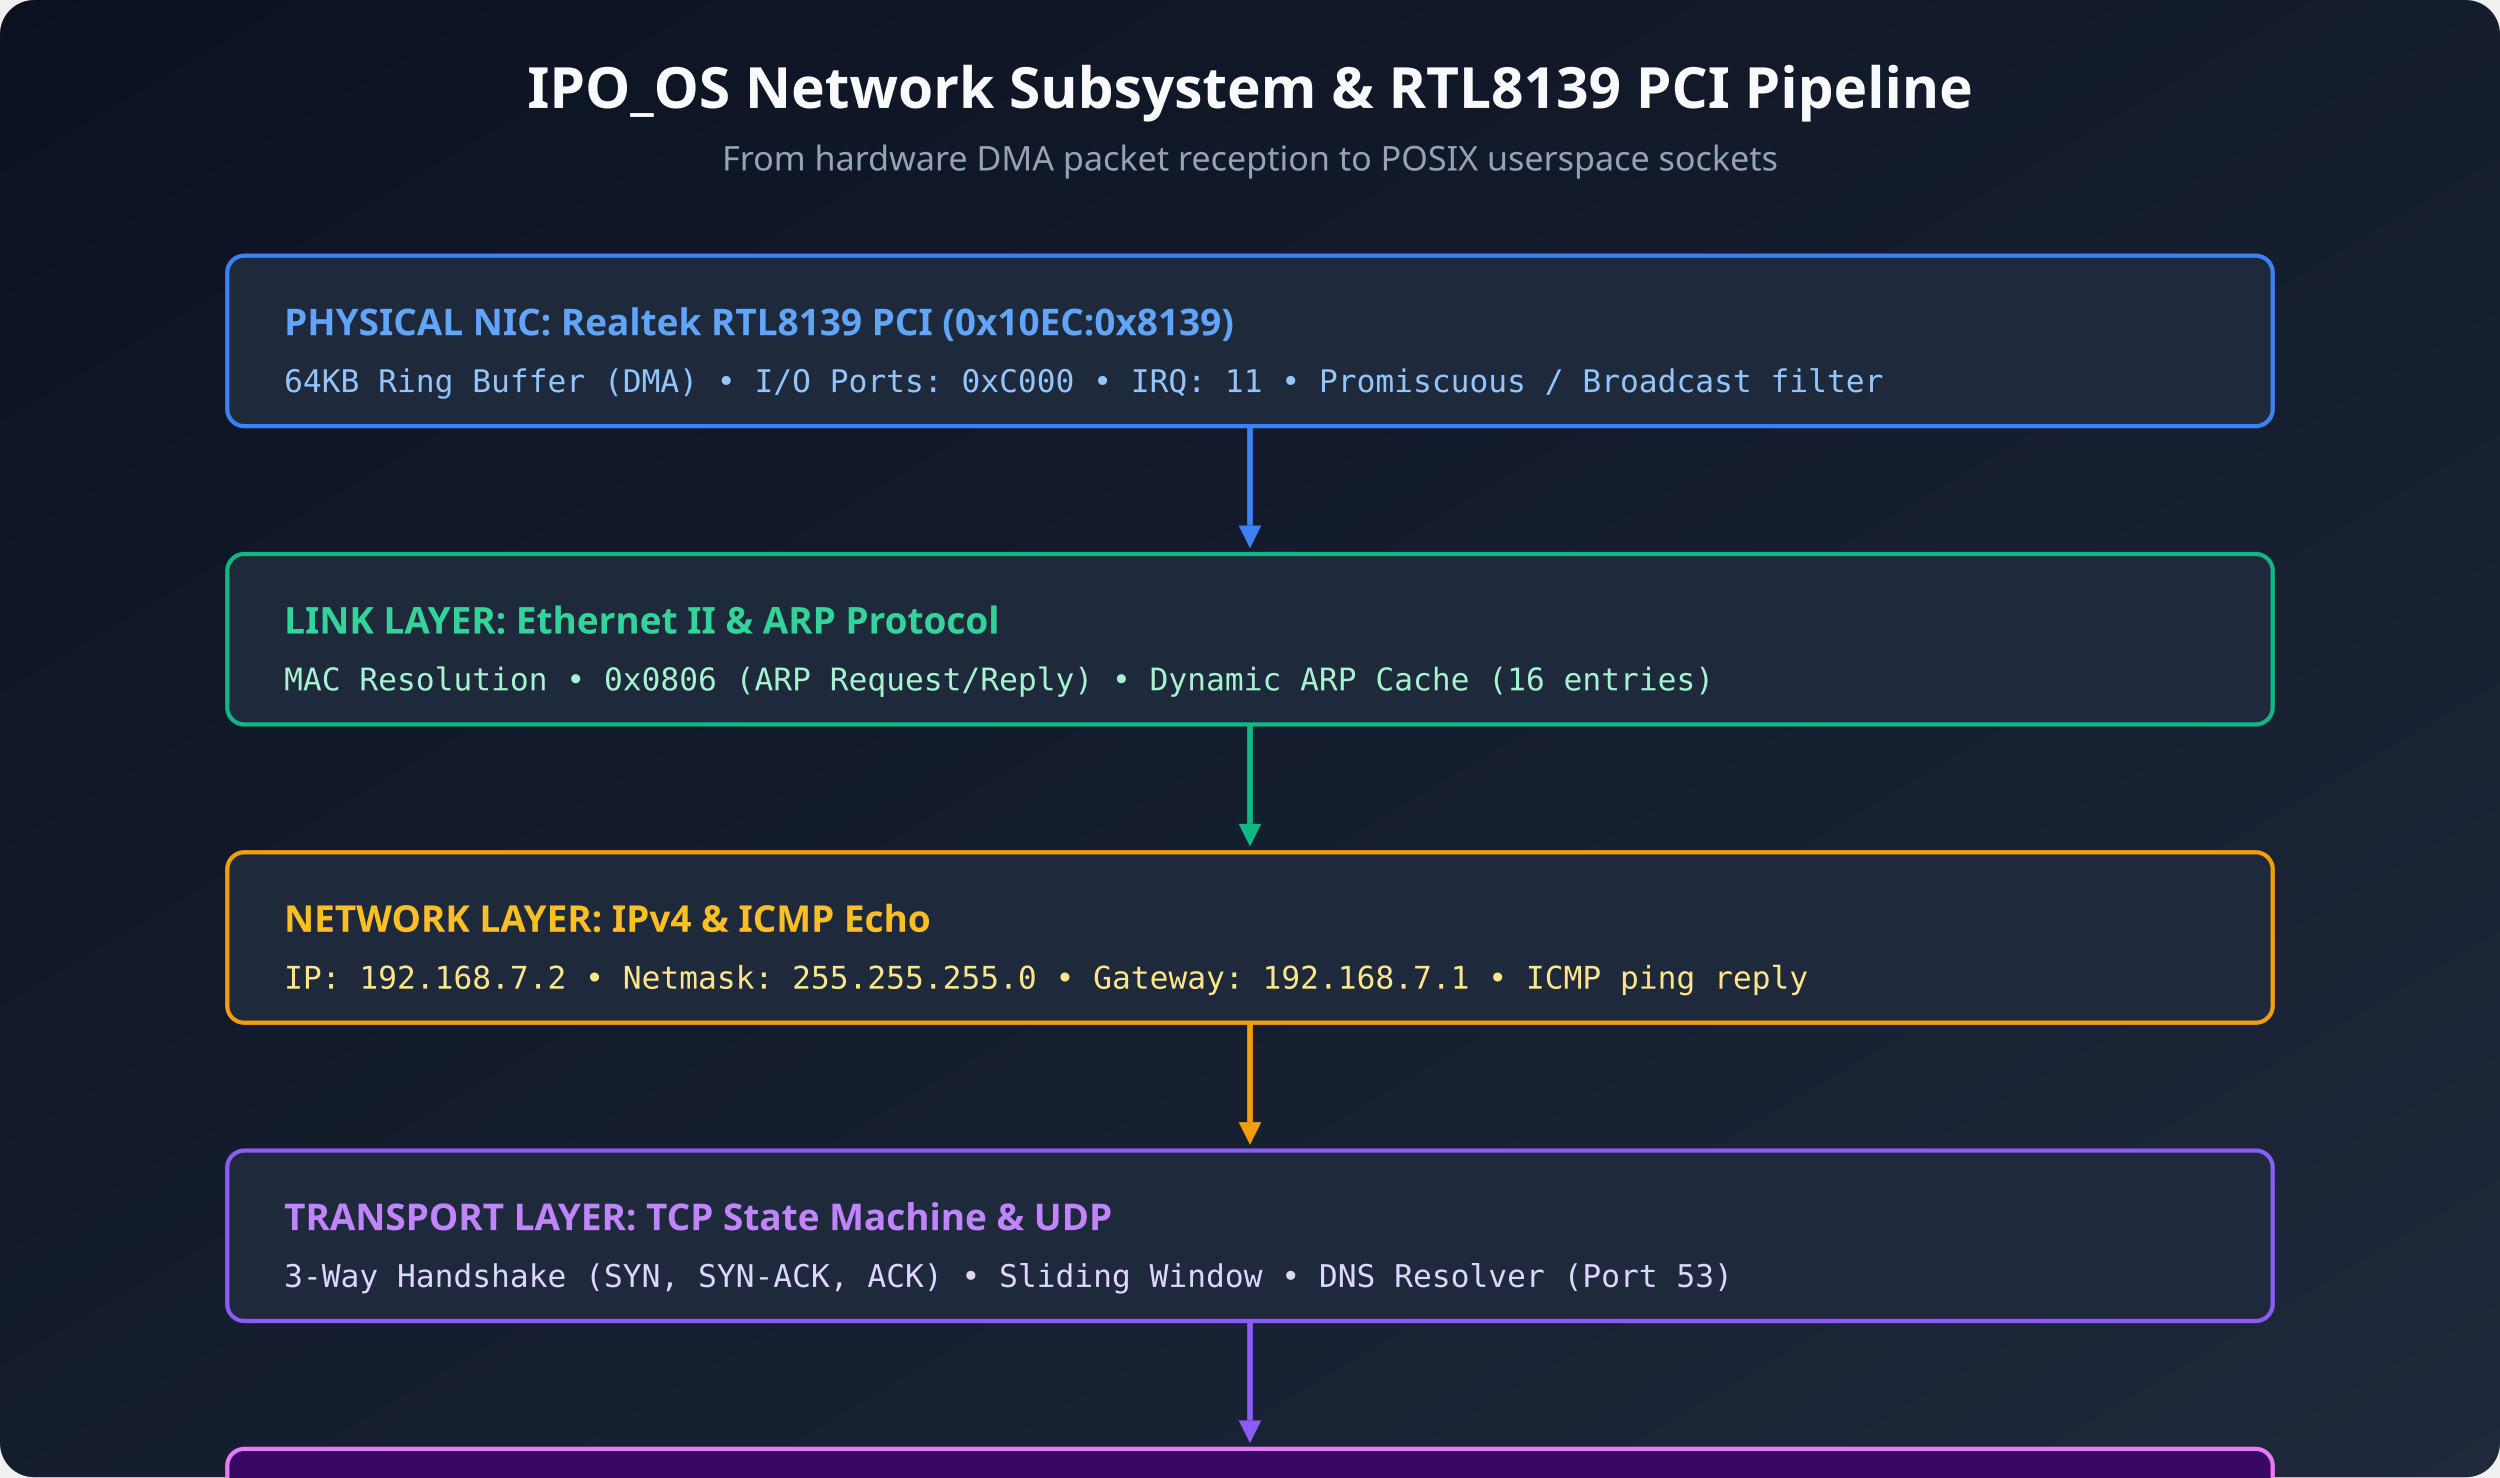
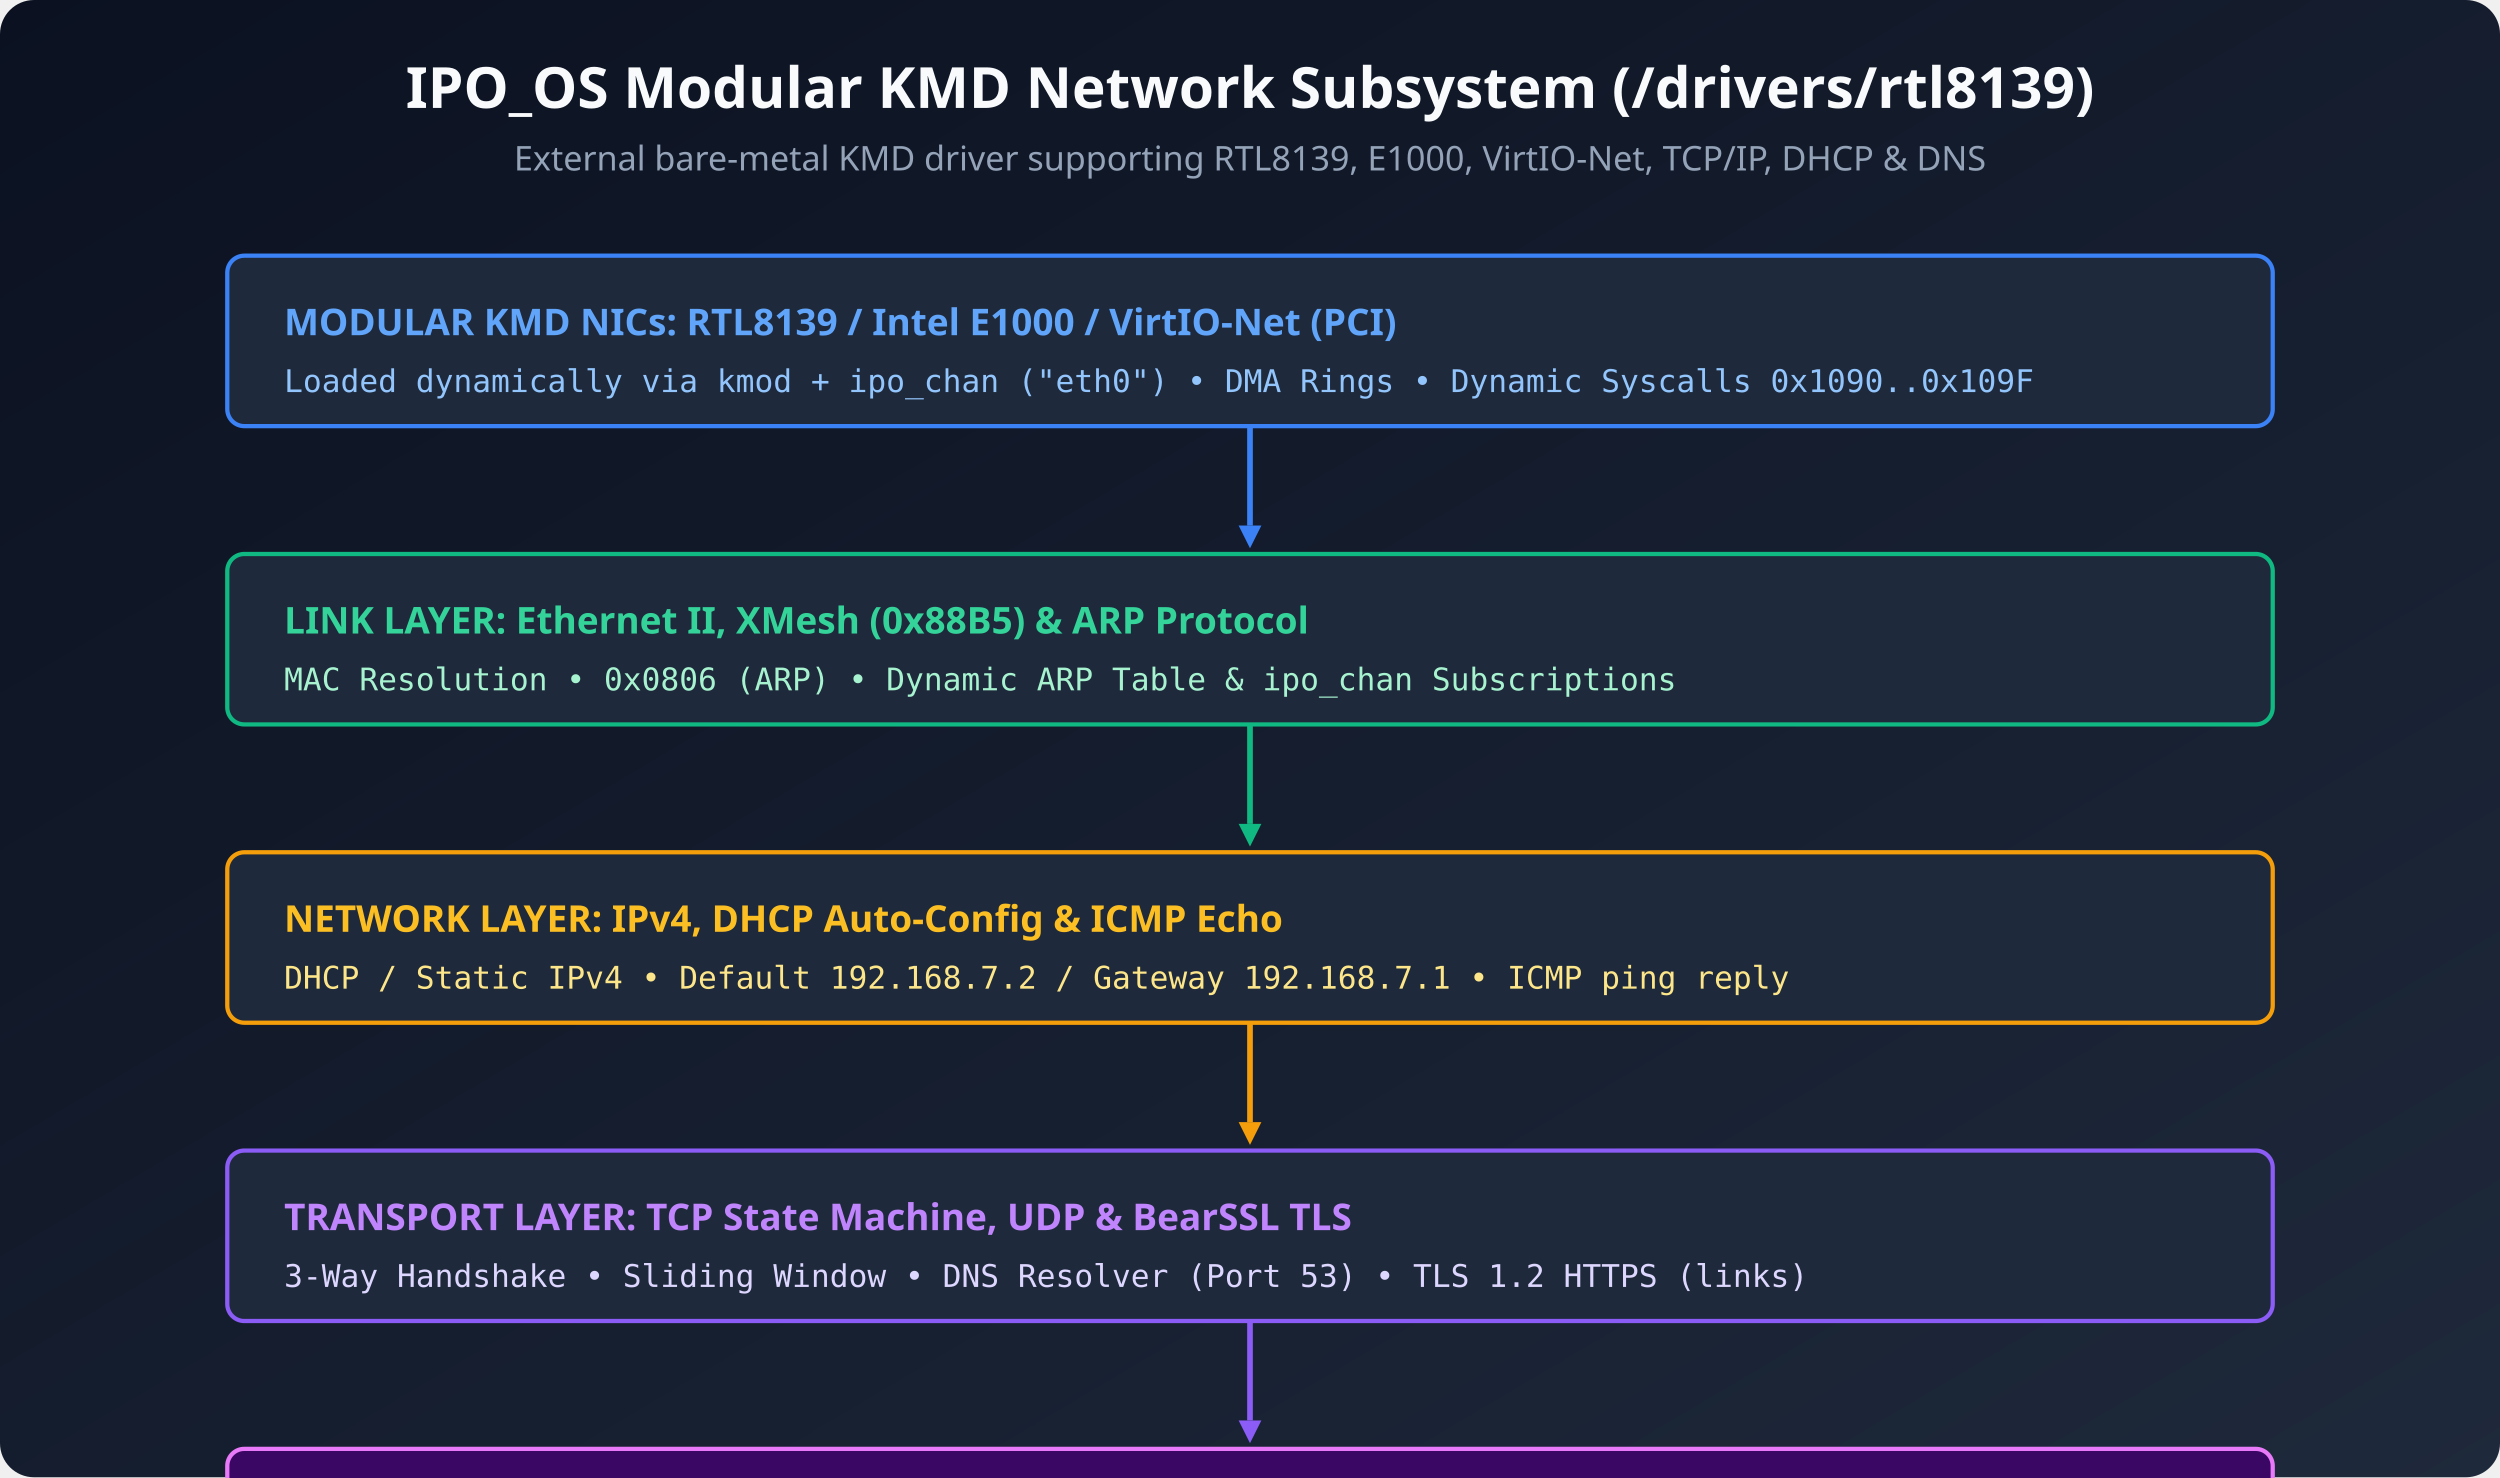
<svg xmlns="http://www.w3.org/2000/svg" viewBox="0 0 880 520" width="100%" height="100%">
  <defs>
    <linearGradient id="bgNet" x1="0" y1="0" x2="1" y2="1">
      <stop offset="0%" stop-color="#0b1120" />
      <stop offset="100%" stop-color="#1e293b" />
    </linearGradient>
  </defs>
  <rect width="880" height="520" fill="url(#bgNet)" rx="12" />
-   <text x="440" y="38" font-family="system-ui, sans-serif" font-size="20" font-weight="700" fill="#f8fafc" text-anchor="middle">IPO_OS Network Subsystem &amp; RTL8139 PCI Pipeline</text>
-   <text x="440" y="60" font-family="system-ui, sans-serif" font-size="12" fill="#94a3b8" text-anchor="middle">From hardware DMA packet reception to POSIX userspace sockets</text>
+   <text x="440" y="38" font-family="system-ui, sans-serif" font-size="20" font-weight="700" fill="#f8fafc" text-anchor="middle">IPO_OS Modular KMD Network Subsystem (/drivers/rtl8139)</text>
+   <text x="440" y="60" font-family="system-ui, sans-serif" font-size="12" fill="#94a3b8" text-anchor="middle">External bare-metal KMD driver supporting RTL8139, E1000, VirtIO-Net, TCP/IP, DHCP &amp; DNS</text>
  <g transform="translate(80, 90)">
    <rect width="720" height="60" rx="6" fill="#1e293b" stroke="#3b82f6" stroke-width="1.5" />
-     <text x="20" y="28" font-family="sans-serif" font-size="13" font-weight="700" fill="#60a5fa">PHYSICAL NIC: Realtek RTL8139 PCI (0x10EC:0x8139)</text>
-     <text x="20" y="48" font-family="monospace" font-size="11" fill="#93c5fd">64KB Ring Buffer (DMA) • I/O Ports: 0xC000 • IRQ: 11 • Promiscuous / Broadcast filter</text>
+     <text x="20" y="28" font-family="sans-serif" font-size="13" font-weight="700" fill="#60a5fa">MODULAR KMD NICs: RTL8139 / Intel E1000 / VirtIO-Net (PCI)</text>
+     <text x="20" y="48" font-family="monospace" font-size="11" fill="#93c5fd">Loaded dynamically via kmod + ipo_chan ("eth0") • DMA Rings • Dynamic Syscalls 0x1090..0x109F</text>
    <path d="M 360 60 L 360 95" stroke="#3b82f6" stroke-width="2" />
    <polygon points="356,95 360,103 364,95" fill="#3b82f6" />
    <g transform="translate(0, 105)">
      <rect width="720" height="60" rx="6" fill="#1e293b" stroke="#10b981" stroke-width="1.5" />
-       <text x="20" y="28" font-family="sans-serif" font-size="13" font-weight="700" fill="#34d399">LINK LAYER: Ethernet II &amp; ARP Protocol</text>
-       <text x="20" y="48" font-family="monospace" font-size="11" fill="#a7f3d0">MAC Resolution • 0x0806 (ARP Request/Reply) • Dynamic ARP Cache (16 entries)</text>
+       <text x="20" y="28" font-family="sans-serif" font-size="13" font-weight="700" fill="#34d399">LINK LAYER: Ethernet II, XMesh (0x88B5) &amp; ARP Protocol</text>
+       <text x="20" y="48" font-family="monospace" font-size="11" fill="#a7f3d0">MAC Resolution • 0x0806 (ARP) • Dynamic ARP Table &amp; ipo_chan Subscriptions</text>
    </g>
    <path d="M 360 165 L 360 200" stroke="#10b981" stroke-width="2" />
    <polygon points="356,200 360,208 364,200" fill="#10b981" />
    <g transform="translate(0, 210)">
      <rect width="720" height="60" rx="6" fill="#1e293b" stroke="#f59e0b" stroke-width="1.5" />
-       <text x="20" y="28" font-family="sans-serif" font-size="13" font-weight="700" fill="#fbbf24">NETWORK LAYER: IPv4 &amp; ICMP Echo</text>
-       <text x="20" y="48" font-family="monospace" font-size="11" fill="#fde68a">IP: 192.168.7.2 • Netmask: 255.255.255.0 • Gateway: 192.168.7.1 • ICMP ping reply</text>
+       <text x="20" y="28" font-family="sans-serif" font-size="13" font-weight="700" fill="#fbbf24">NETWORK LAYER: IPv4, DHCP Auto-Config &amp; ICMP Echo</text>
+       <text x="20" y="48" font-family="monospace" font-size="11" fill="#fde68a">DHCP / Static IPv4 • Default 192.168.7.2 / Gateway 192.168.7.1 • ICMP ping reply</text>
    </g>
    <path d="M 360 270 L 360 305" stroke="#f59e0b" stroke-width="2" />
    <polygon points="356,305 360,313 364,305" fill="#f59e0b" />
    <g transform="translate(0, 315)">
      <rect width="720" height="60" rx="6" fill="#1e293b" stroke="#8b5cf6" stroke-width="1.5" />
-       <text x="20" y="28" font-family="sans-serif" font-size="13" font-weight="700" fill="#c084fc">TRANSPORT LAYER: TCP State Machine &amp; UDP</text>
-       <text x="20" y="48" font-family="monospace" font-size="11" fill="#ddd6fe">3-Way Handshake (SYN, SYN-ACK, ACK) • Sliding Window • DNS Resolver (Port 53)</text>
+       <text x="20" y="28" font-family="sans-serif" font-size="13" font-weight="700" fill="#c084fc">TRANSPORT LAYER: TCP State Machine, UDP &amp; BearSSL TLS</text>
+       <text x="20" y="48" font-family="monospace" font-size="11" fill="#ddd6fe">3-Way Handshake • Sliding Window • DNS Resolver (Port 53) • TLS 1.2 HTTPS (links)</text>
    </g>
    <path d="M 360 375 L 360 410" stroke="#8b5cf6" stroke-width="2" />
    <polygon points="356,410 360,418 364,410" fill="#8b5cf6" />
    <g transform="translate(0, 420)">
      <rect width="720" height="50" rx="6" fill="#3b0764" stroke="#e879f9" stroke-width="1.5" />
      <text x="360" y="25" font-family="sans-serif" font-size="13" font-weight="700" fill="#f5d0fe" text-anchor="middle">USERSPACE SOCKETS API: socket(), bind(), connect(), send(), recv()</text>
-       <text x="360" y="42" font-family="sans-serif" font-size="11" fill="#ffffff" text-anchor="middle">Used by hosting_server, hosting_client, ping, and curl utilities</text>
+       <text x="360" y="42" font-family="sans-serif" font-size="11" fill="#ffffff" text-anchor="middle">Used by links, hosting_server, hosting_client, and ping utilities</text>
    </g>
  </g>
</svg>
